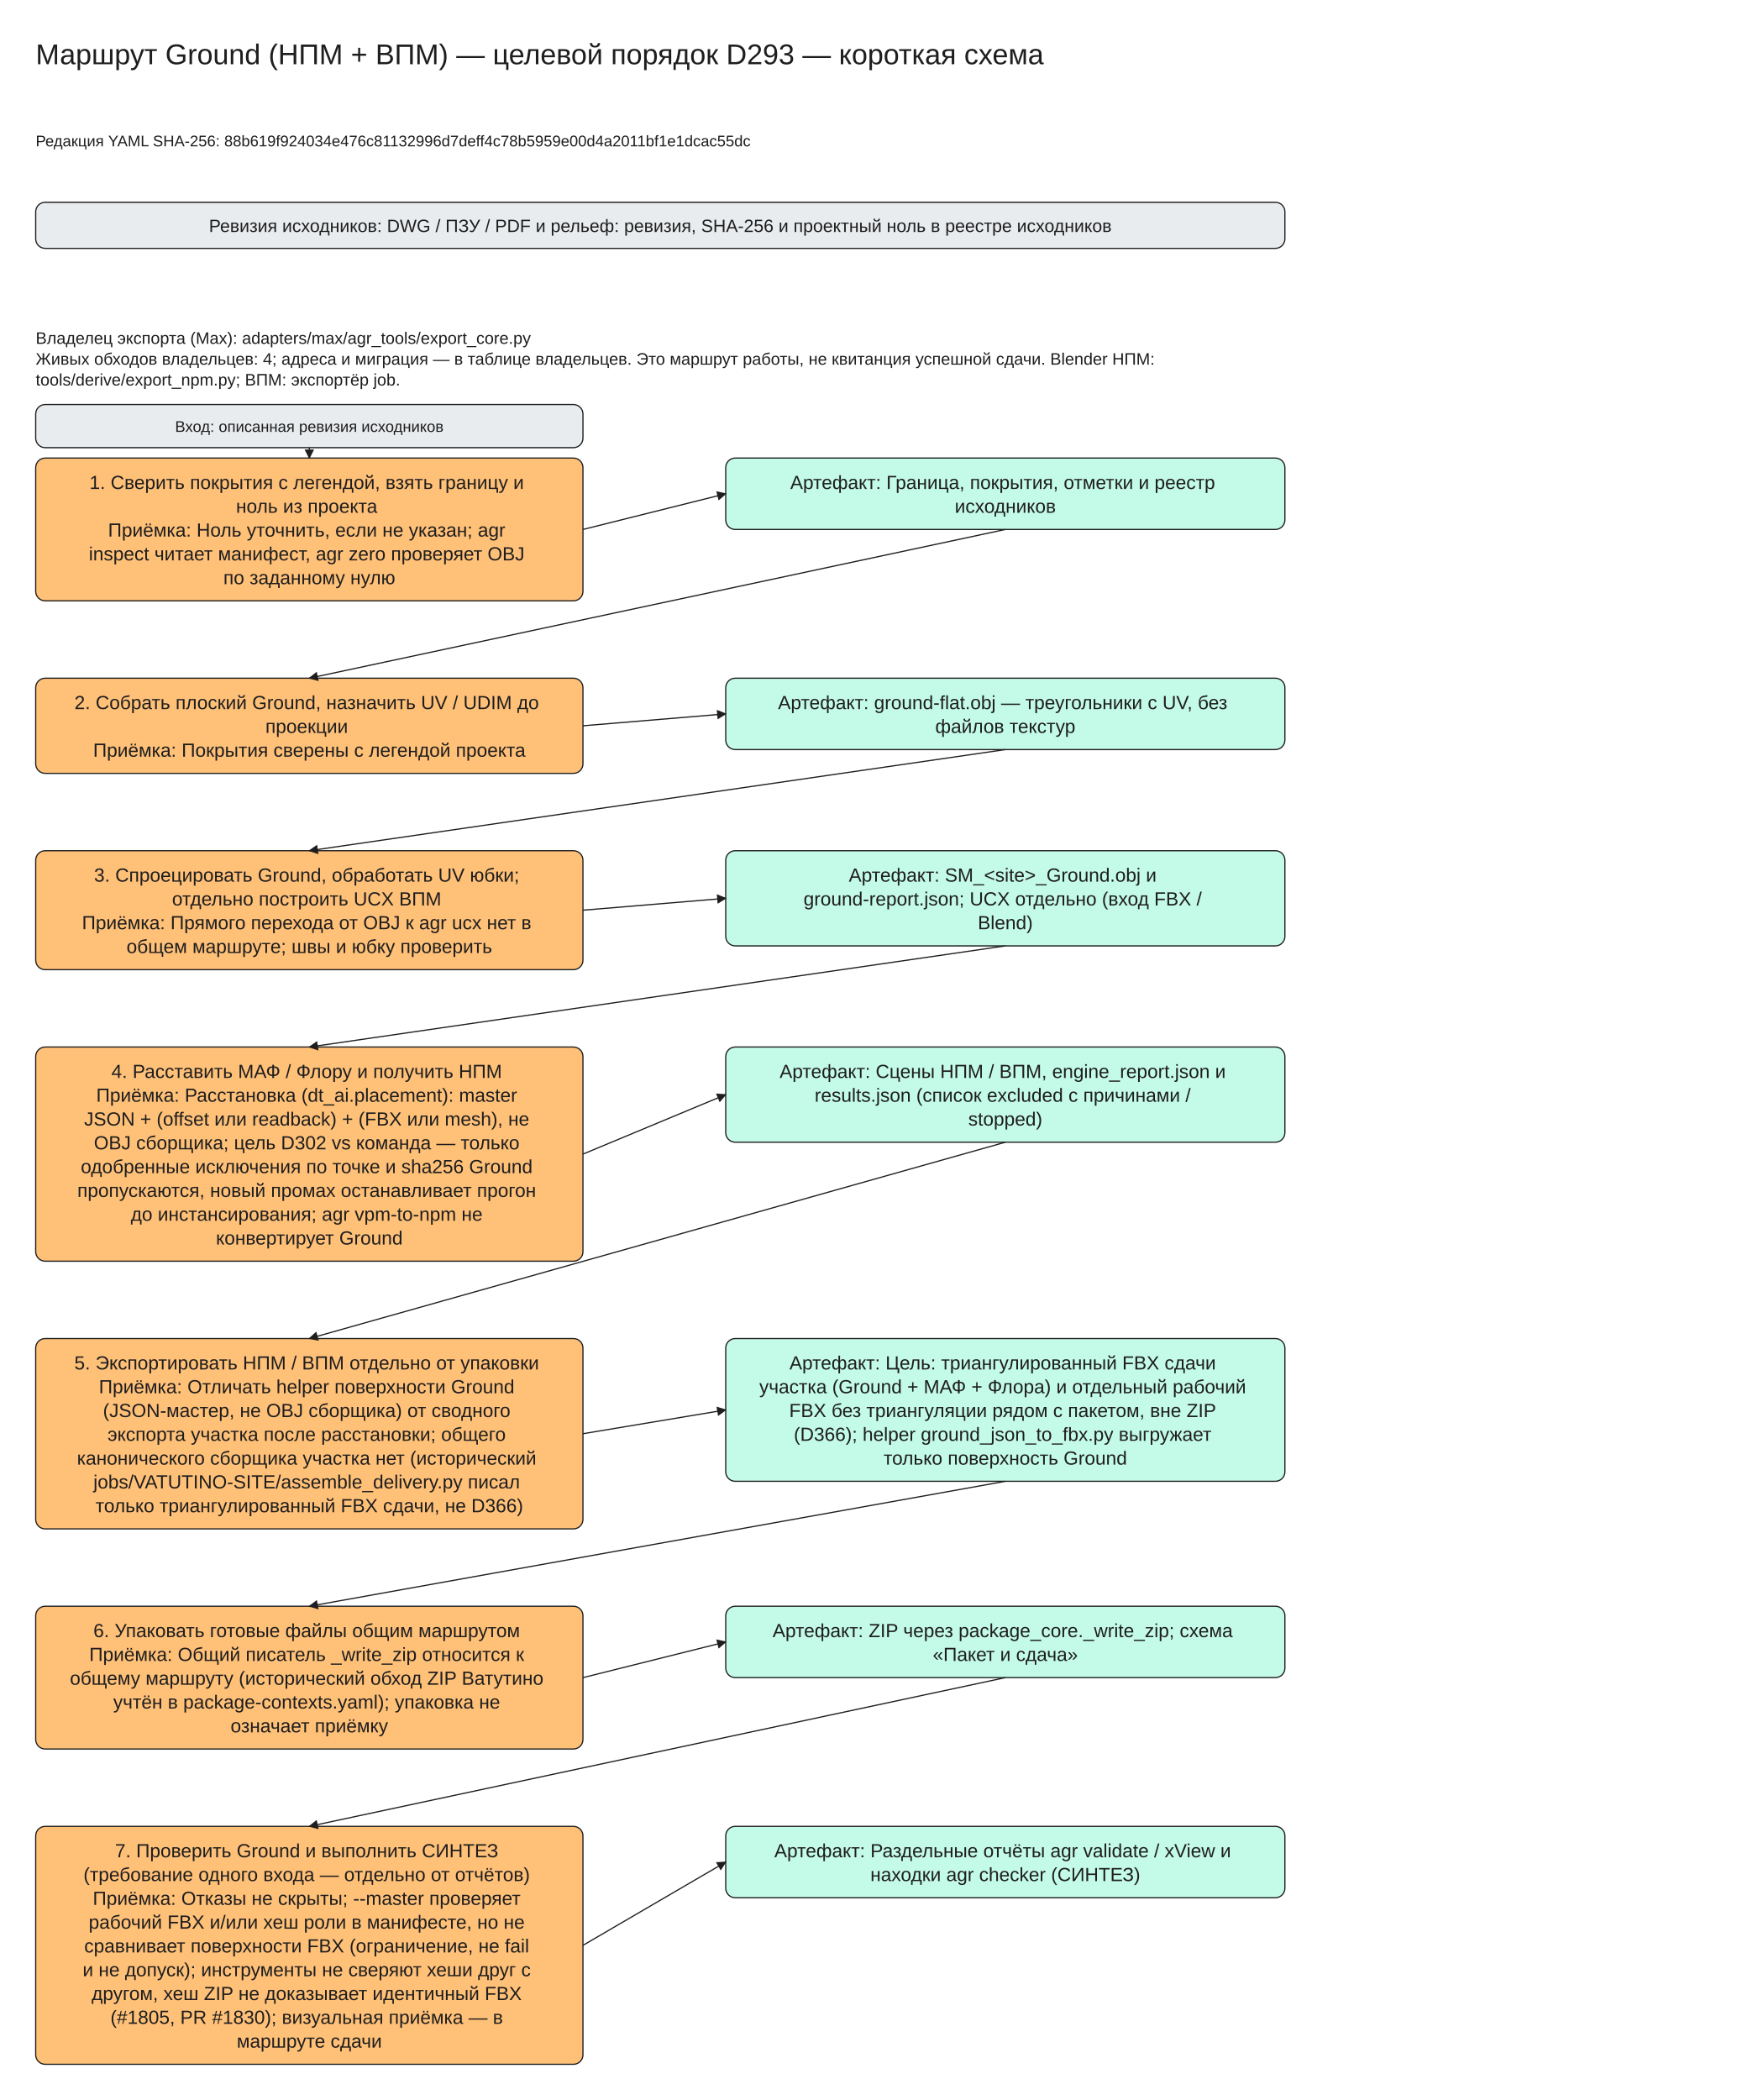
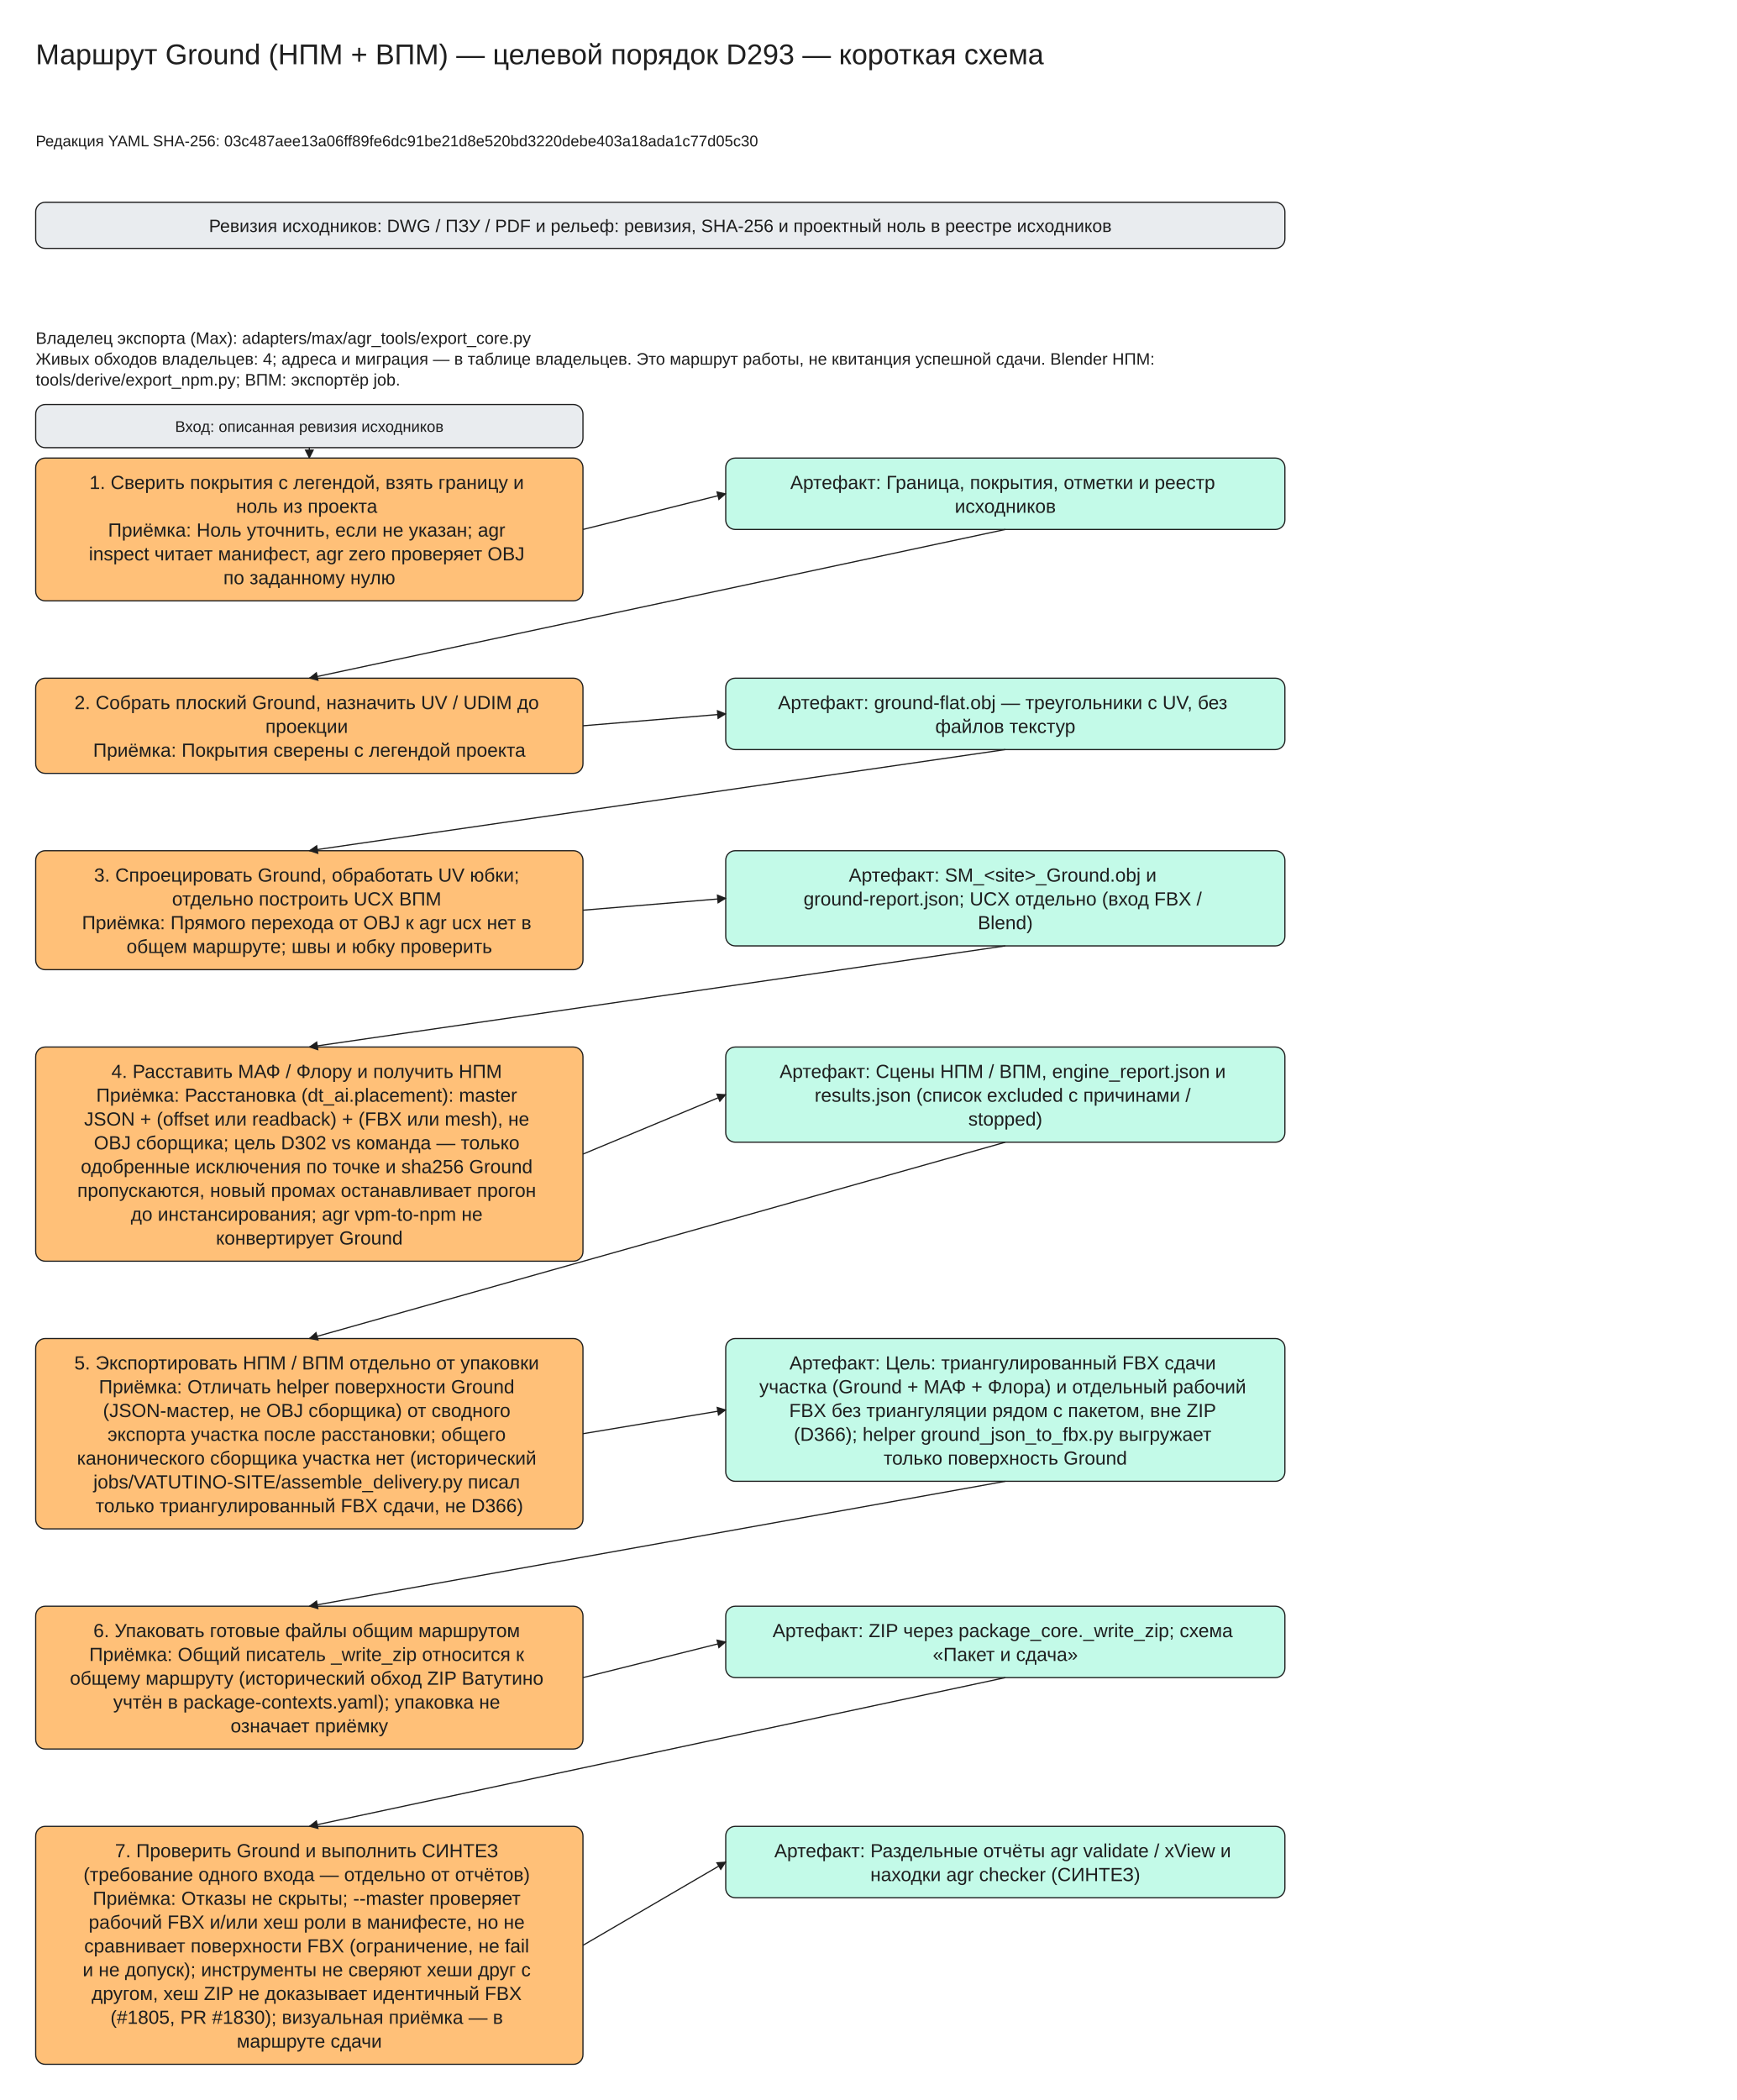
<svg xmlns="http://www.w3.org/2000/svg" viewBox="0 -30 1460 1765" width="1460" height="1765" font-family="Segoe UI, Arial, sans-serif">
  <defs>
    <marker id="arrow" viewBox="0 0 10 10" refX="9" refY="5" markerWidth="8" markerHeight="8" orient="auto-start-reverse">
      <path d="M0,0 L10,5 L0,10 z" fill="#1e1e1e" />
    </marker>
  </defs>
  <rect x="0" y="-30" width="1460" height="1765" fill="#ffffff" />
  <rect x="30" y="140" width="1050" height="38.75" rx="8" fill="#e9ecef" stroke="#1e1e1e" />
  <rect x="30" y="355" width="460" height="120.0" rx="8" fill="#ffc078" stroke="#1e1e1e" />
  <rect x="610" y="355" width="470" height="60.0" rx="8" fill="#c3fae8" stroke="#1e1e1e" />
  <rect x="30" y="310" width="460" height="36.25" rx="8" fill="#e9ecef" stroke="#1e1e1e" />
  <line x1="260.0" y1="346.25" x2="260.0" y2="355.0" stroke="#1e1e1e" marker-end="url(#arrow)" />
  <line x1="490" y1="415.0" x2="610" y2="385.0" stroke="#1e1e1e" marker-end="url(#arrow)" />
  <rect x="30" y="540.0" width="460" height="80.0" rx="8" fill="#ffc078" stroke="#1e1e1e" />
  <rect x="610" y="540.0" width="470" height="60.0" rx="8" fill="#c3fae8" stroke="#1e1e1e" />
  <line x1="845.0" y1="415.0" x2="260.0" y2="540.0" stroke="#1e1e1e" marker-end="url(#arrow)" />
  <line x1="490" y1="580.0" x2="610" y2="570.0" stroke="#1e1e1e" marker-end="url(#arrow)" />
  <rect x="30" y="685.0" width="460" height="100.0" rx="8" fill="#ffc078" stroke="#1e1e1e" />
  <rect x="610" y="685.0" width="470" height="80.0" rx="8" fill="#c3fae8" stroke="#1e1e1e" />
  <line x1="845.0" y1="600.0" x2="260.0" y2="685.0" stroke="#1e1e1e" marker-end="url(#arrow)" />
  <line x1="490" y1="735.0" x2="610" y2="725.0" stroke="#1e1e1e" marker-end="url(#arrow)" />
  <rect x="30" y="850.0" width="460" height="180.0" rx="8" fill="#ffc078" stroke="#1e1e1e" />
  <rect x="610" y="850.0" width="470" height="80.0" rx="8" fill="#c3fae8" stroke="#1e1e1e" />
  <line x1="845.0" y1="765.0" x2="260.0" y2="850.0" stroke="#1e1e1e" marker-end="url(#arrow)" />
  <line x1="490" y1="940.0" x2="610" y2="890.0" stroke="#1e1e1e" marker-end="url(#arrow)" />
  <rect x="30" y="1095.0" width="460" height="160.0" rx="8" fill="#ffc078" stroke="#1e1e1e" />
  <rect x="610" y="1095.0" width="470" height="120.0" rx="8" fill="#c3fae8" stroke="#1e1e1e" />
  <line x1="845.0" y1="930.0" x2="260.0" y2="1095.0" stroke="#1e1e1e" marker-end="url(#arrow)" />
  <line x1="490" y1="1175.0" x2="610" y2="1155.0" stroke="#1e1e1e" marker-end="url(#arrow)" />
  <rect x="30" y="1320.0" width="460" height="120.0" rx="8" fill="#ffc078" stroke="#1e1e1e" />
  <rect x="610" y="1320.0" width="470" height="60.0" rx="8" fill="#c3fae8" stroke="#1e1e1e" />
  <line x1="845.0" y1="1215.0" x2="260.0" y2="1320.0" stroke="#1e1e1e" marker-end="url(#arrow)" />
  <line x1="490" y1="1380.0" x2="610" y2="1350.0" stroke="#1e1e1e" marker-end="url(#arrow)" />
  <rect x="30" y="1505.0" width="460" height="200.0" rx="8" fill="#ffc078" stroke="#1e1e1e" />
  <rect x="610" y="1505.0" width="470" height="60.0" rx="8" fill="#c3fae8" stroke="#1e1e1e" />
  <line x1="845.0" y1="1380.0" x2="260.0" y2="1505.0" stroke="#1e1e1e" marker-end="url(#arrow)" />
  <line x1="490" y1="1605.0" x2="610" y2="1535.0" stroke="#1e1e1e" marker-end="url(#arrow)" />
  <text x="30" y="0" font-size="24" text-anchor="start" fill="#1e1e1e">
    <tspan x="30" dy="24">Маршрут Ground (НПМ + ВПМ) — целевой порядок D293 — короткая схема</tspan>
  </text>
  <text x="30" y="80" font-size="13" text-anchor="start" fill="#1e1e1e">
-     <tspan x="30" dy="13">Редакция YAML SHA-256: 88b619f924034e476c81132996d7deff4c78b5959e00d4a2011bf1e1dcac55dc</tspan>
+     <tspan x="30" dy="13">Редакция YAML SHA-256: 03c487aee13a06ff89fe6dc91be21d8e520bd3220debe403a18ada1c77d05c30</tspan>
  </text>
  <text x="555.0" y="150.0" font-size="15" text-anchor="middle" fill="#1e1e1e">
    <tspan x="555.0" dy="15">Ревизия исходников: DWG / ПЗУ / PDF и рельеф: ревизия, SHA-256 и проектный ноль в реестре исходников</tspan>
  </text>
  <text x="30" y="245" font-size="14" text-anchor="start" fill="#1e1e1e">
    <tspan x="30" dy="14">Владелец экспорта (Max): adapters/max/agr_tools/export_core.py</tspan>
    <tspan x="30" dy="17.5">Живых обходов владельцев: 4; адреса и миграция — в таблице владельцев. Это маршрут работы, не квитанция успешной сдачи. Blender НПМ:</tspan>
    <tspan x="30" dy="17.5">tools/derive/export_npm.py; ВПМ: экспортёр job.</tspan>
  </text>
  <text x="260.0" y="365.0" font-size="16" text-anchor="middle" fill="#1e1e1e">
    <tspan x="260.0" dy="16">1. Сверить покрытия с легендой, взять границу и</tspan>
    <tspan x="260.0" dy="20.0">ноль из проекта</tspan>
    <tspan x="260.0" dy="20.0">Приёмка: Ноль уточнить, если не указан; agr</tspan>
    <tspan x="260.0" dy="20.0">inspect читает манифест, agr zero проверяет OBJ</tspan>
    <tspan x="260.0" dy="20.0">по заданному нулю</tspan>
  </text>
  <text x="845.0" y="365.0" font-size="16" text-anchor="middle" fill="#1e1e1e">
    <tspan x="845.0" dy="16">Артефакт: Граница, покрытия, отметки и реестр</tspan>
    <tspan x="845.0" dy="20.0">исходников</tspan>
  </text>
  <text x="260.0" y="320.0" font-size="13" text-anchor="middle" fill="#1e1e1e">
    <tspan x="260.0" dy="13">Вход: описанная ревизия исходников</tspan>
  </text>
  <text x="260.0" y="550.0" font-size="16" text-anchor="middle" fill="#1e1e1e">
    <tspan x="260.0" dy="16">2. Собрать плоский Ground, назначить UV / UDIM до</tspan>
    <tspan x="260.0" dy="20.0">проекции</tspan>
    <tspan x="260.0" dy="20.0">Приёмка: Покрытия сверены с легендой проекта</tspan>
  </text>
  <text x="845.0" y="550.0" font-size="16" text-anchor="middle" fill="#1e1e1e">
    <tspan x="845.0" dy="16">Артефакт: ground-flat.obj — треугольники с UV, без</tspan>
    <tspan x="845.0" dy="20.0">файлов текстур</tspan>
  </text>
  <text x="260.0" y="695.0" font-size="16" text-anchor="middle" fill="#1e1e1e">
    <tspan x="260.0" dy="16">3. Спроецировать Ground, обработать UV юбки;</tspan>
    <tspan x="260.0" dy="20.0">отдельно построить UCX ВПМ</tspan>
    <tspan x="260.0" dy="20.0">Приёмка: Прямого перехода от OBJ к agr ucx нет в</tspan>
    <tspan x="260.0" dy="20.0">общем маршруте; швы и юбку проверить</tspan>
  </text>
  <text x="845.0" y="695.0" font-size="16" text-anchor="middle" fill="#1e1e1e">
    <tspan x="845.0" dy="16">Артефакт: SM_&lt;site&gt;_Ground.obj и</tspan>
    <tspan x="845.0" dy="20.0">ground-report.json; UCX отдельно (вход FBX /</tspan>
    <tspan x="845.0" dy="20.0">Blend)</tspan>
  </text>
  <text x="260.0" y="860.0" font-size="16" text-anchor="middle" fill="#1e1e1e">
    <tspan x="260.0" dy="16">4. Расставить МАФ / Флору и получить НПМ</tspan>
    <tspan x="260.0" dy="20.0">Приёмка: Расстановка (dt_ai.placement): master</tspan>
    <tspan x="260.0" dy="20.0">JSON + (offset или readback) + (FBX или mesh), не</tspan>
    <tspan x="260.0" dy="20.0">OBJ сборщика; цель D302 vs команда — только</tspan>
    <tspan x="260.0" dy="20.0">одобренные исключения по точке и sha256 Ground</tspan>
    <tspan x="260.0" dy="20.0">пропускаются, новый промах останавливает прогон</tspan>
    <tspan x="260.0" dy="20.0">до инстансирования; agr vpm-to-npm не</tspan>
    <tspan x="260.0" dy="20.0">конвертирует Ground</tspan>
  </text>
  <text x="845.0" y="860.0" font-size="16" text-anchor="middle" fill="#1e1e1e">
    <tspan x="845.0" dy="16">Артефакт: Сцены НПМ / ВПМ, engine_report.json и</tspan>
    <tspan x="845.0" dy="20.0">results.json (список excluded с причинами /</tspan>
    <tspan x="845.0" dy="20.0">stopped)</tspan>
  </text>
  <text x="260.0" y="1105.0" font-size="16" text-anchor="middle" fill="#1e1e1e">
    <tspan x="260.0" dy="16">5. Экспортировать НПМ / ВПМ отдельно от упаковки</tspan>
    <tspan x="260.0" dy="20.0">Приёмка: Отличать helper поверхности Ground</tspan>
    <tspan x="260.0" dy="20.0">(JSON-мастер, не OBJ сборщика) от сводного</tspan>
    <tspan x="260.0" dy="20.0">экспорта участка после расстановки; общего</tspan>
    <tspan x="260.0" dy="20.0">канонического сборщика участка нет (исторический</tspan>
    <tspan x="260.0" dy="20.0">jobs/VATUTINO-SITE/assemble_delivery.py писал</tspan>
    <tspan x="260.0" dy="20.0">только триангулированный FBX сдачи, не D366)</tspan>
  </text>
  <text x="845.0" y="1105.0" font-size="16" text-anchor="middle" fill="#1e1e1e">
    <tspan x="845.0" dy="16">Артефакт: Цель: триангулированный FBX сдачи</tspan>
    <tspan x="845.0" dy="20.0">участка (Ground + МАФ + Флора) и отдельный рабочий</tspan>
    <tspan x="845.0" dy="20.0">FBX без триангуляции рядом с пакетом, вне ZIP</tspan>
    <tspan x="845.0" dy="20.0">(D366); helper ground_json_to_fbx.py выгружает</tspan>
    <tspan x="845.0" dy="20.0">только поверхность Ground</tspan>
  </text>
  <text x="260.0" y="1330.0" font-size="16" text-anchor="middle" fill="#1e1e1e">
    <tspan x="260.0" dy="16">6. Упаковать готовые файлы общим маршрутом</tspan>
    <tspan x="260.0" dy="20.0">Приёмка: Общий писатель _write_zip относится к</tspan>
    <tspan x="260.0" dy="20.0">общему маршруту (исторический обход ZIP Ватутино</tspan>
    <tspan x="260.0" dy="20.0">учтён в package-contexts.yaml); упаковка не</tspan>
    <tspan x="260.0" dy="20.0">означает приёмку</tspan>
  </text>
  <text x="845.0" y="1330.0" font-size="16" text-anchor="middle" fill="#1e1e1e">
    <tspan x="845.0" dy="16">Артефакт: ZIP через package_core._write_zip; схема</tspan>
    <tspan x="845.0" dy="20.0">«Пакет и сдача»</tspan>
  </text>
  <text x="260.0" y="1515.0" font-size="16" text-anchor="middle" fill="#1e1e1e">
    <tspan x="260.0" dy="16">7. Проверить Ground и выполнить СИНТЕЗ</tspan>
    <tspan x="260.0" dy="20.0">(требование одного входа — отдельно от отчётов)</tspan>
    <tspan x="260.0" dy="20.0">Приёмка: Отказы не скрыты; --master проверяет</tspan>
    <tspan x="260.0" dy="20.0">рабочий FBX и/или хеш роли в манифесте, но не</tspan>
    <tspan x="260.0" dy="20.0">сравнивает поверхности FBX (ограничение, не fail</tspan>
    <tspan x="260.0" dy="20.0">и не допуск); инструменты не сверяют хеши друг с</tspan>
    <tspan x="260.0" dy="20.0">другом, хеш ZIP не доказывает идентичный FBX</tspan>
    <tspan x="260.0" dy="20.0">(#1805, PR #1830); визуальная приёмка — в</tspan>
    <tspan x="260.0" dy="20.0">маршруте сдачи</tspan>
  </text>
  <text x="845.0" y="1515.0" font-size="16" text-anchor="middle" fill="#1e1e1e">
    <tspan x="845.0" dy="16">Артефакт: Раздельные отчёты agr validate / xView и</tspan>
    <tspan x="845.0" dy="20.0">находки agr checker (СИНТЕЗ)</tspan>
  </text>
</svg>
